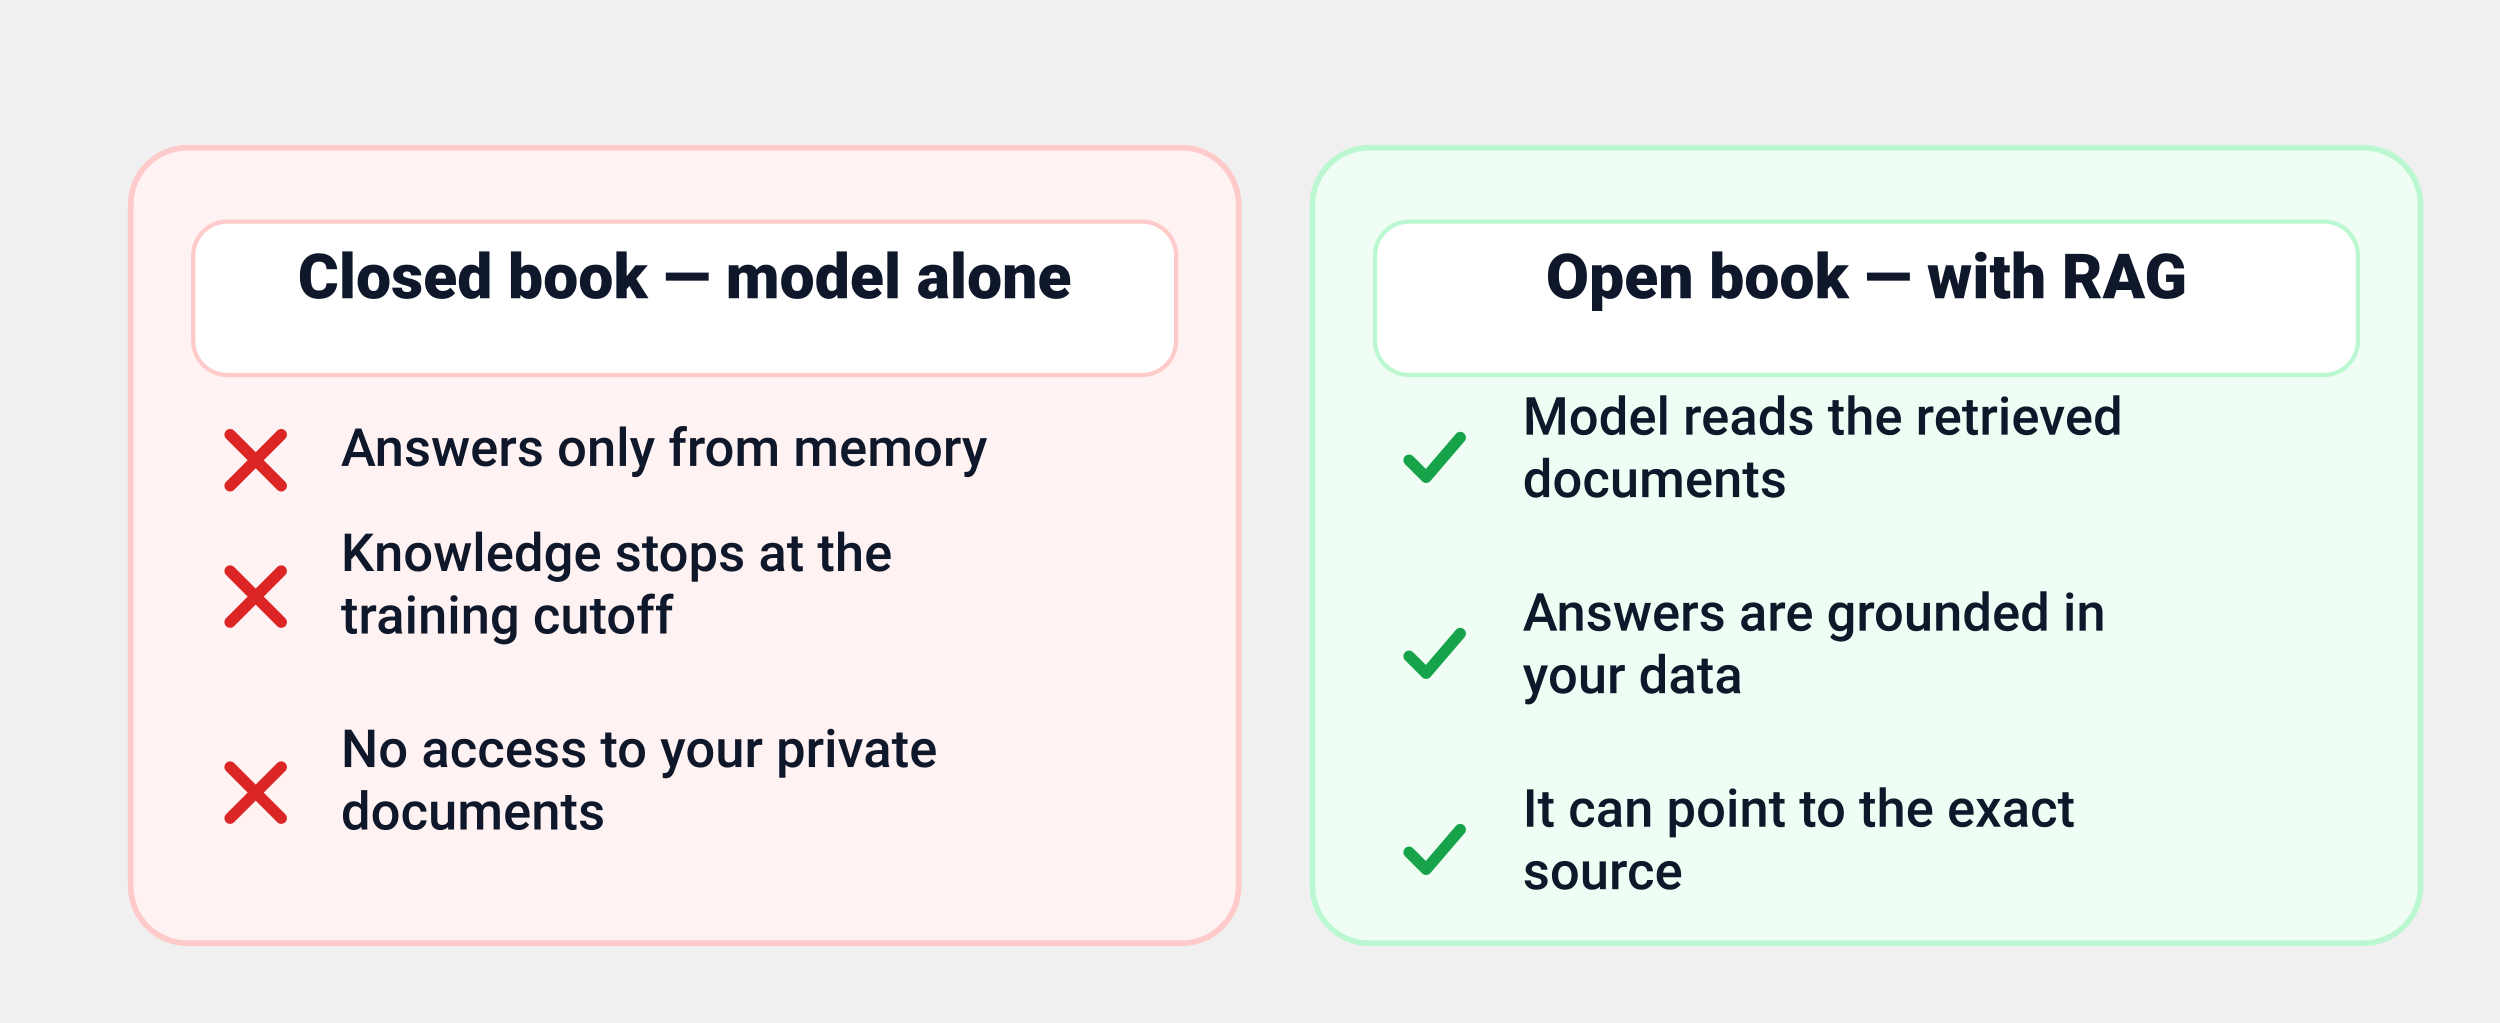
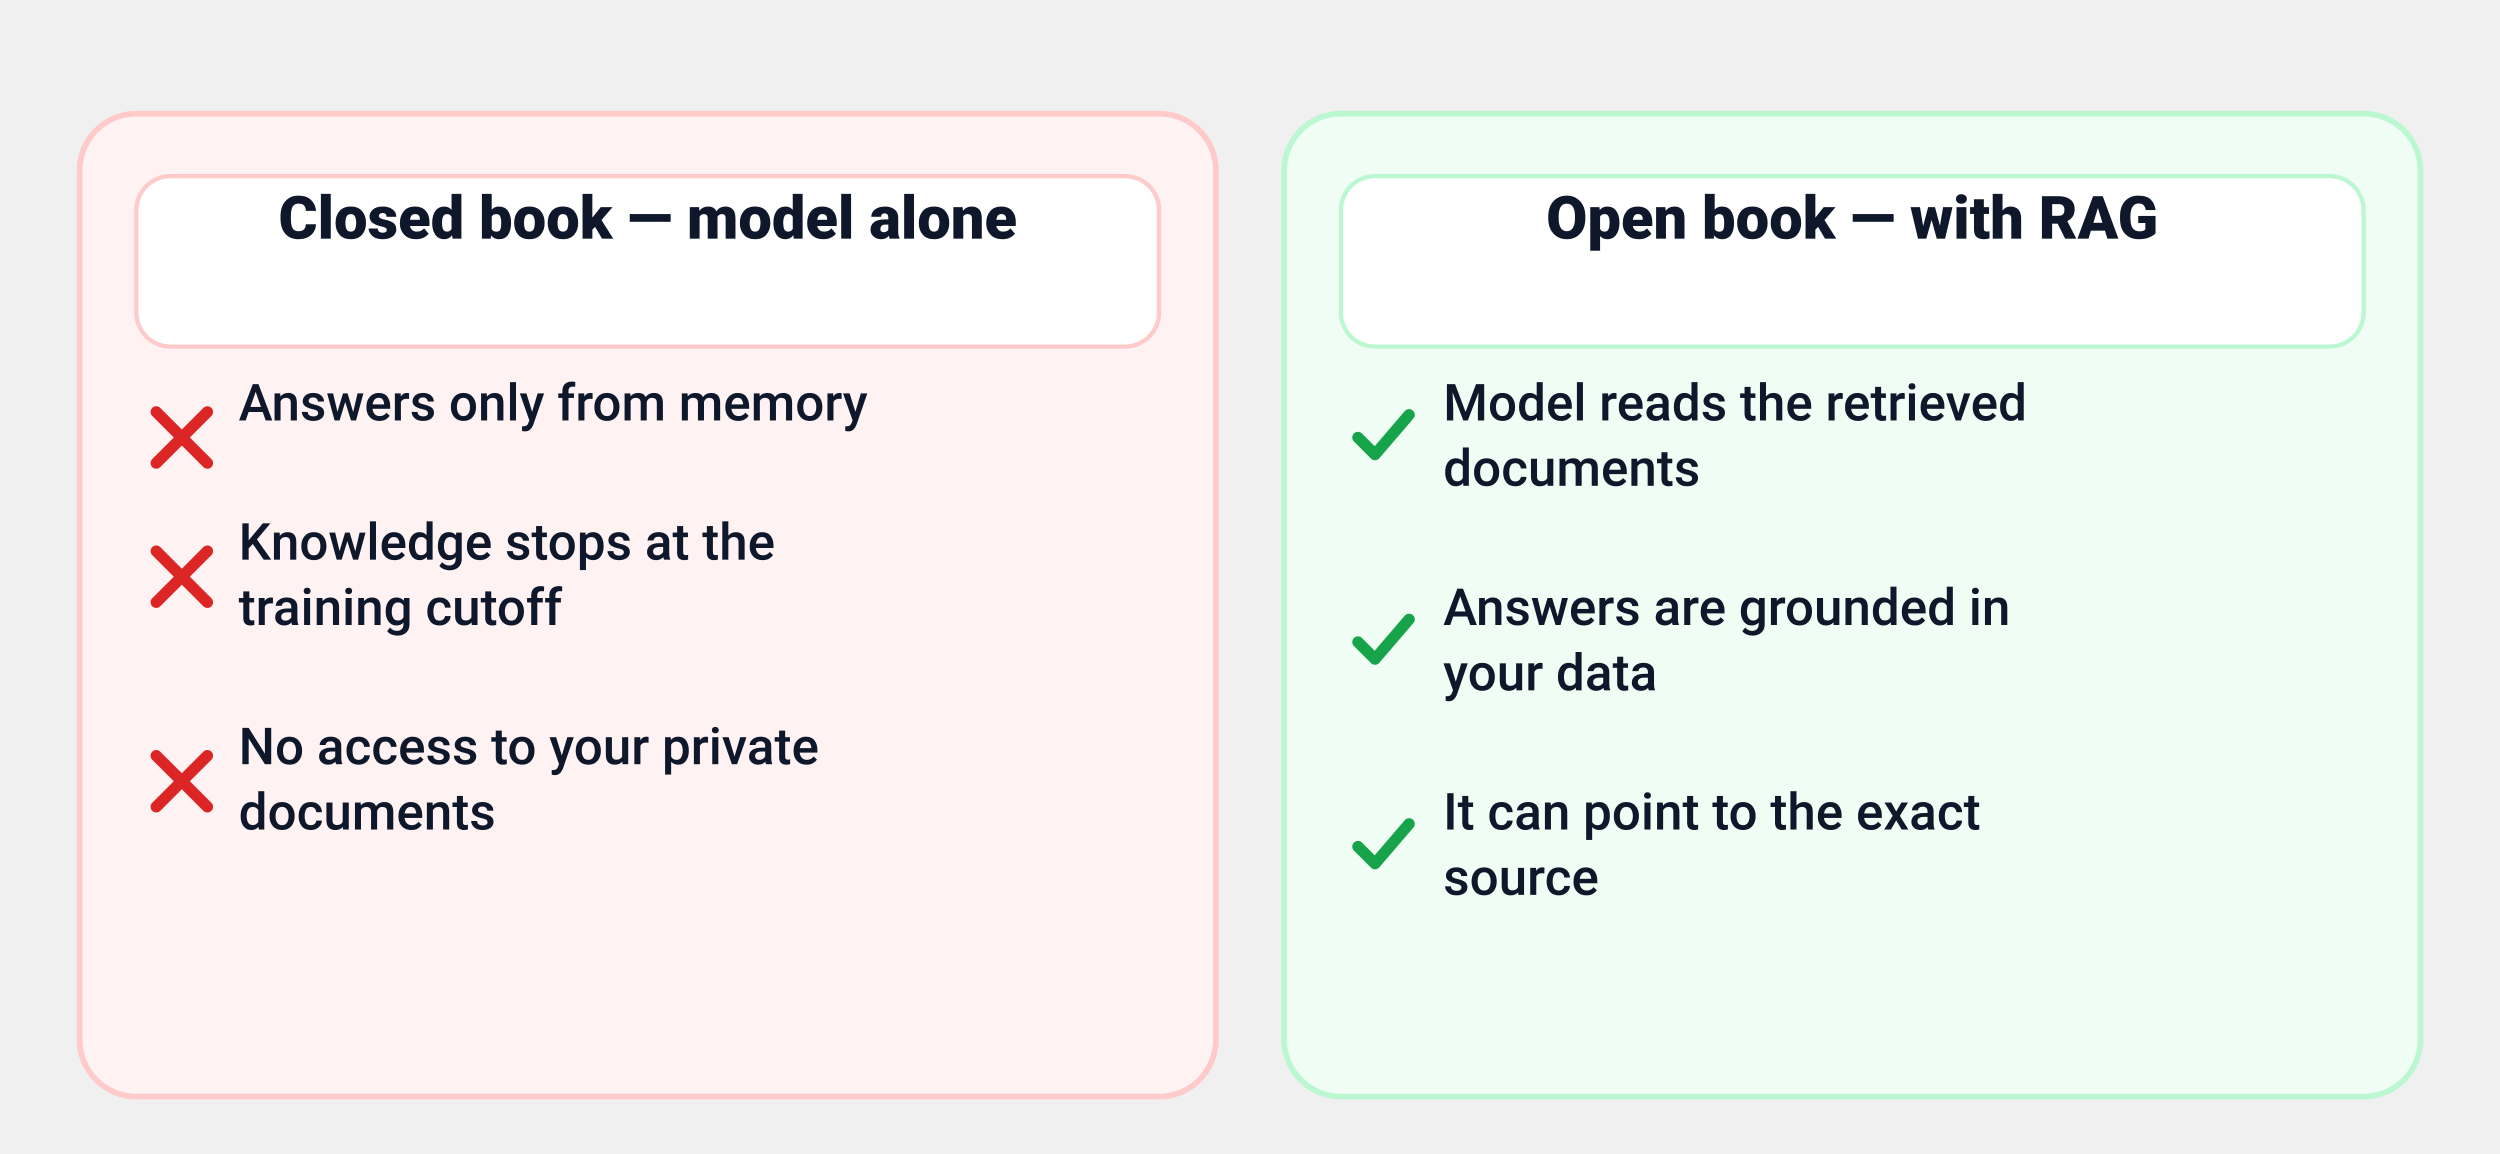
- <svg xmlns="http://www.w3.org/2000/svg" viewBox="0 0 880 360" role="img" font-family="system-ui, -apple-system, 'Segoe UI', Roboto, Arial, sans-serif">
-   <rect x="46" y="52" width="390" height="280" rx="20" fill="#fef2f2" stroke="#fecaca" stroke-width="2" />
-   <rect x="68" y="78" width="346" height="54" rx="12" fill="#ffffff" stroke="#fecaca" stroke-width="1.5" />
-   <text x="241.0" y="105" text-anchor="middle" font-family="system-ui, -apple-system, 'Segoe UI', Roboto, Arial, sans-serif" font-size="22" font-weight="800" fill="#0f172a">Closed book — model alone</text>
-   <path d="M 81 153 L 99 171 M 99 153 L 81 171" stroke="#dc2626" stroke-width="4" stroke-linecap="round" />
-   <text x="120" y="164" text-anchor="start" font-family="system-ui, -apple-system, 'Segoe UI', Roboto, Arial, sans-serif" font-size="18.5" font-weight="500" fill="#0f172a">Answers only from memory</text>
-   <path d="M 81 201 L 99 219 M 99 201 L 81 219" stroke="#dc2626" stroke-width="4" stroke-linecap="round" />
-   <text x="120" y="201" text-anchor="start" font-family="system-ui, -apple-system, 'Segoe UI', Roboto, Arial, sans-serif" font-size="18.5" font-weight="500" fill="#0f172a">Knowledge stops at the</text>
-   <text x="120" y="223" text-anchor="start" font-family="system-ui, -apple-system, 'Segoe UI', Roboto, Arial, sans-serif" font-size="18.5" font-weight="500" fill="#0f172a">training cutoff</text>
-   <path d="M 81 270 L 99 288 M 99 270 L 81 288" stroke="#dc2626" stroke-width="4" stroke-linecap="round" />
-   <text x="120" y="270" text-anchor="start" font-family="system-ui, -apple-system, 'Segoe UI', Roboto, Arial, sans-serif" font-size="18.5" font-weight="500" fill="#0f172a">No access to your private</text>
-   <text x="120" y="292" text-anchor="start" font-family="system-ui, -apple-system, 'Segoe UI', Roboto, Arial, sans-serif" font-size="18.5" font-weight="500" fill="#0f172a">documents</text>
-   <rect x="462" y="52" width="390" height="280" rx="20" fill="#f0fdf4" stroke="#bbf7d0" stroke-width="2" />
-   <rect x="484" y="78" width="346" height="54" rx="12" fill="#ffffff" stroke="#bbf7d0" stroke-width="1.5" />
-   <text x="657.0" y="105" text-anchor="middle" font-family="system-ui, -apple-system, 'Segoe UI', Roboto, Arial, sans-serif" font-size="22" font-weight="800" fill="#0f172a">Open book — with RAG</text>
-   <path d="M 496 162 l 6 6 l 12 -14*s" stroke="#16a34a" stroke-width="4" fill="none" stroke-linecap="round" stroke-linejoin="round" />
-   <text x="536" y="153" text-anchor="start" font-family="system-ui, -apple-system, 'Segoe UI', Roboto, Arial, sans-serif" font-size="18.5" font-weight="500" fill="#0f172a">Model reads the retrieved</text>
-   <text x="536" y="175" text-anchor="start" font-family="system-ui, -apple-system, 'Segoe UI', Roboto, Arial, sans-serif" font-size="18.5" font-weight="500" fill="#0f172a">documents</text>
-   <path d="M 496 231 l 6 6 l 12 -14*s" stroke="#16a34a" stroke-width="4" fill="none" stroke-linecap="round" stroke-linejoin="round" />
-   <text x="536" y="222" text-anchor="start" font-family="system-ui, -apple-system, 'Segoe UI', Roboto, Arial, sans-serif" font-size="18.5" font-weight="500" fill="#0f172a">Answers are grounded in</text>
-   <text x="536" y="244" text-anchor="start" font-family="system-ui, -apple-system, 'Segoe UI', Roboto, Arial, sans-serif" font-size="18.5" font-weight="500" fill="#0f172a">your data</text>
-   <path d="M 496 300 l 6 6 l 12 -14*s" stroke="#16a34a" stroke-width="4" fill="none" stroke-linecap="round" stroke-linejoin="round" />
-   <text x="536" y="291" text-anchor="start" font-family="system-ui, -apple-system, 'Segoe UI', Roboto, Arial, sans-serif" font-size="18.5" font-weight="500" fill="#0f172a">It can point to the exact</text>
-   <text x="536" y="313" text-anchor="start" font-family="system-ui, -apple-system, 'Segoe UI', Roboto, Arial, sans-serif" font-size="18.5" font-weight="500" fill="#0f172a">source</text>
+ <svg xmlns="http://www.w3.org/2000/svg" viewBox="0 0 880 406" role="img" font-family="system-ui, -apple-system, 'Segoe UI', Roboto, Arial, sans-serif">
+   <rect x="28" y="40" width="400" height="346" rx="20" fill="#fef2f2" stroke="#fecaca" stroke-width="2" />
+   <rect x="48" y="62" width="360" height="60" rx="12" fill="#ffffff" stroke="#fecaca" stroke-width="1.5" />
+   <text x="228" y="84" text-anchor="middle" font-family="system-ui, -apple-system, 'Segoe UI', Roboto, Arial, sans-serif" font-size="21" font-weight="800" fill="#0f172a">Closed book — model alone</text>
+   <path d="M 55 145 L 73 163 M 73 145 L 55 163" stroke="#dc2626" stroke-width="4" stroke-linecap="round" />
+   <text x="84" y="148" text-anchor="start" font-family="system-ui, -apple-system, 'Segoe UI', Roboto, Arial, sans-serif" font-size="18" font-weight="500" fill="#0f172a">Answers only from memory</text>
+   <path d="M 55 194 L 73 212 M 73 194 L 55 212" stroke="#dc2626" stroke-width="4" stroke-linecap="round" />
+   <text x="84" y="197" text-anchor="start" font-family="system-ui, -apple-system, 'Segoe UI', Roboto, Arial, sans-serif" font-size="18" font-weight="500" fill="#0f172a">Knowledge stops at the</text>
+   <text x="84" y="220" text-anchor="start" font-family="system-ui, -apple-system, 'Segoe UI', Roboto, Arial, sans-serif" font-size="18" font-weight="500" fill="#0f172a">training cutoff</text>
+   <path d="M 55 266 L 73 284 M 73 266 L 55 284" stroke="#dc2626" stroke-width="4" stroke-linecap="round" />
+   <text x="84" y="269" text-anchor="start" font-family="system-ui, -apple-system, 'Segoe UI', Roboto, Arial, sans-serif" font-size="18" font-weight="500" fill="#0f172a">No access to your private</text>
+   <text x="84" y="292" text-anchor="start" font-family="system-ui, -apple-system, 'Segoe UI', Roboto, Arial, sans-serif" font-size="18" font-weight="500" fill="#0f172a">documents</text>
+   <rect x="452" y="40" width="400" height="346" rx="20" fill="#f0fdf4" stroke="#bbf7d0" stroke-width="2" />
+   <rect x="472" y="62" width="360" height="60" rx="12" fill="#ffffff" stroke="#bbf7d0" stroke-width="1.5" />
+   <text x="652" y="84" text-anchor="middle" font-family="system-ui, -apple-system, 'Segoe UI', Roboto, Arial, sans-serif" font-size="21" font-weight="800" fill="#0f172a">Open book — with RAG</text>
+   <path d="M 478 154 l 6 6 l 12 -14" stroke="#16a34a" stroke-width="4" fill="none" stroke-linecap="round" stroke-linejoin="round" />
+   <text x="508" y="148" text-anchor="start" font-family="system-ui, -apple-system, 'Segoe UI', Roboto, Arial, sans-serif" font-size="18" font-weight="500" fill="#0f172a">Model reads the retrieved</text>
+   <text x="508" y="171" text-anchor="start" font-family="system-ui, -apple-system, 'Segoe UI', Roboto, Arial, sans-serif" font-size="18" font-weight="500" fill="#0f172a">documents</text>
+   <path d="M 478 226 l 6 6 l 12 -14" stroke="#16a34a" stroke-width="4" fill="none" stroke-linecap="round" stroke-linejoin="round" />
+   <text x="508" y="220" text-anchor="start" font-family="system-ui, -apple-system, 'Segoe UI', Roboto, Arial, sans-serif" font-size="18" font-weight="500" fill="#0f172a">Answers are grounded in</text>
+   <text x="508" y="243" text-anchor="start" font-family="system-ui, -apple-system, 'Segoe UI', Roboto, Arial, sans-serif" font-size="18" font-weight="500" fill="#0f172a">your data</text>
+   <path d="M 478 298 l 6 6 l 12 -14" stroke="#16a34a" stroke-width="4" fill="none" stroke-linecap="round" stroke-linejoin="round" />
+   <text x="508" y="292" text-anchor="start" font-family="system-ui, -apple-system, 'Segoe UI', Roboto, Arial, sans-serif" font-size="18" font-weight="500" fill="#0f172a">It can point to the exact</text>
+   <text x="508" y="315" text-anchor="start" font-family="system-ui, -apple-system, 'Segoe UI', Roboto, Arial, sans-serif" font-size="18" font-weight="500" fill="#0f172a">source</text>
</svg>
